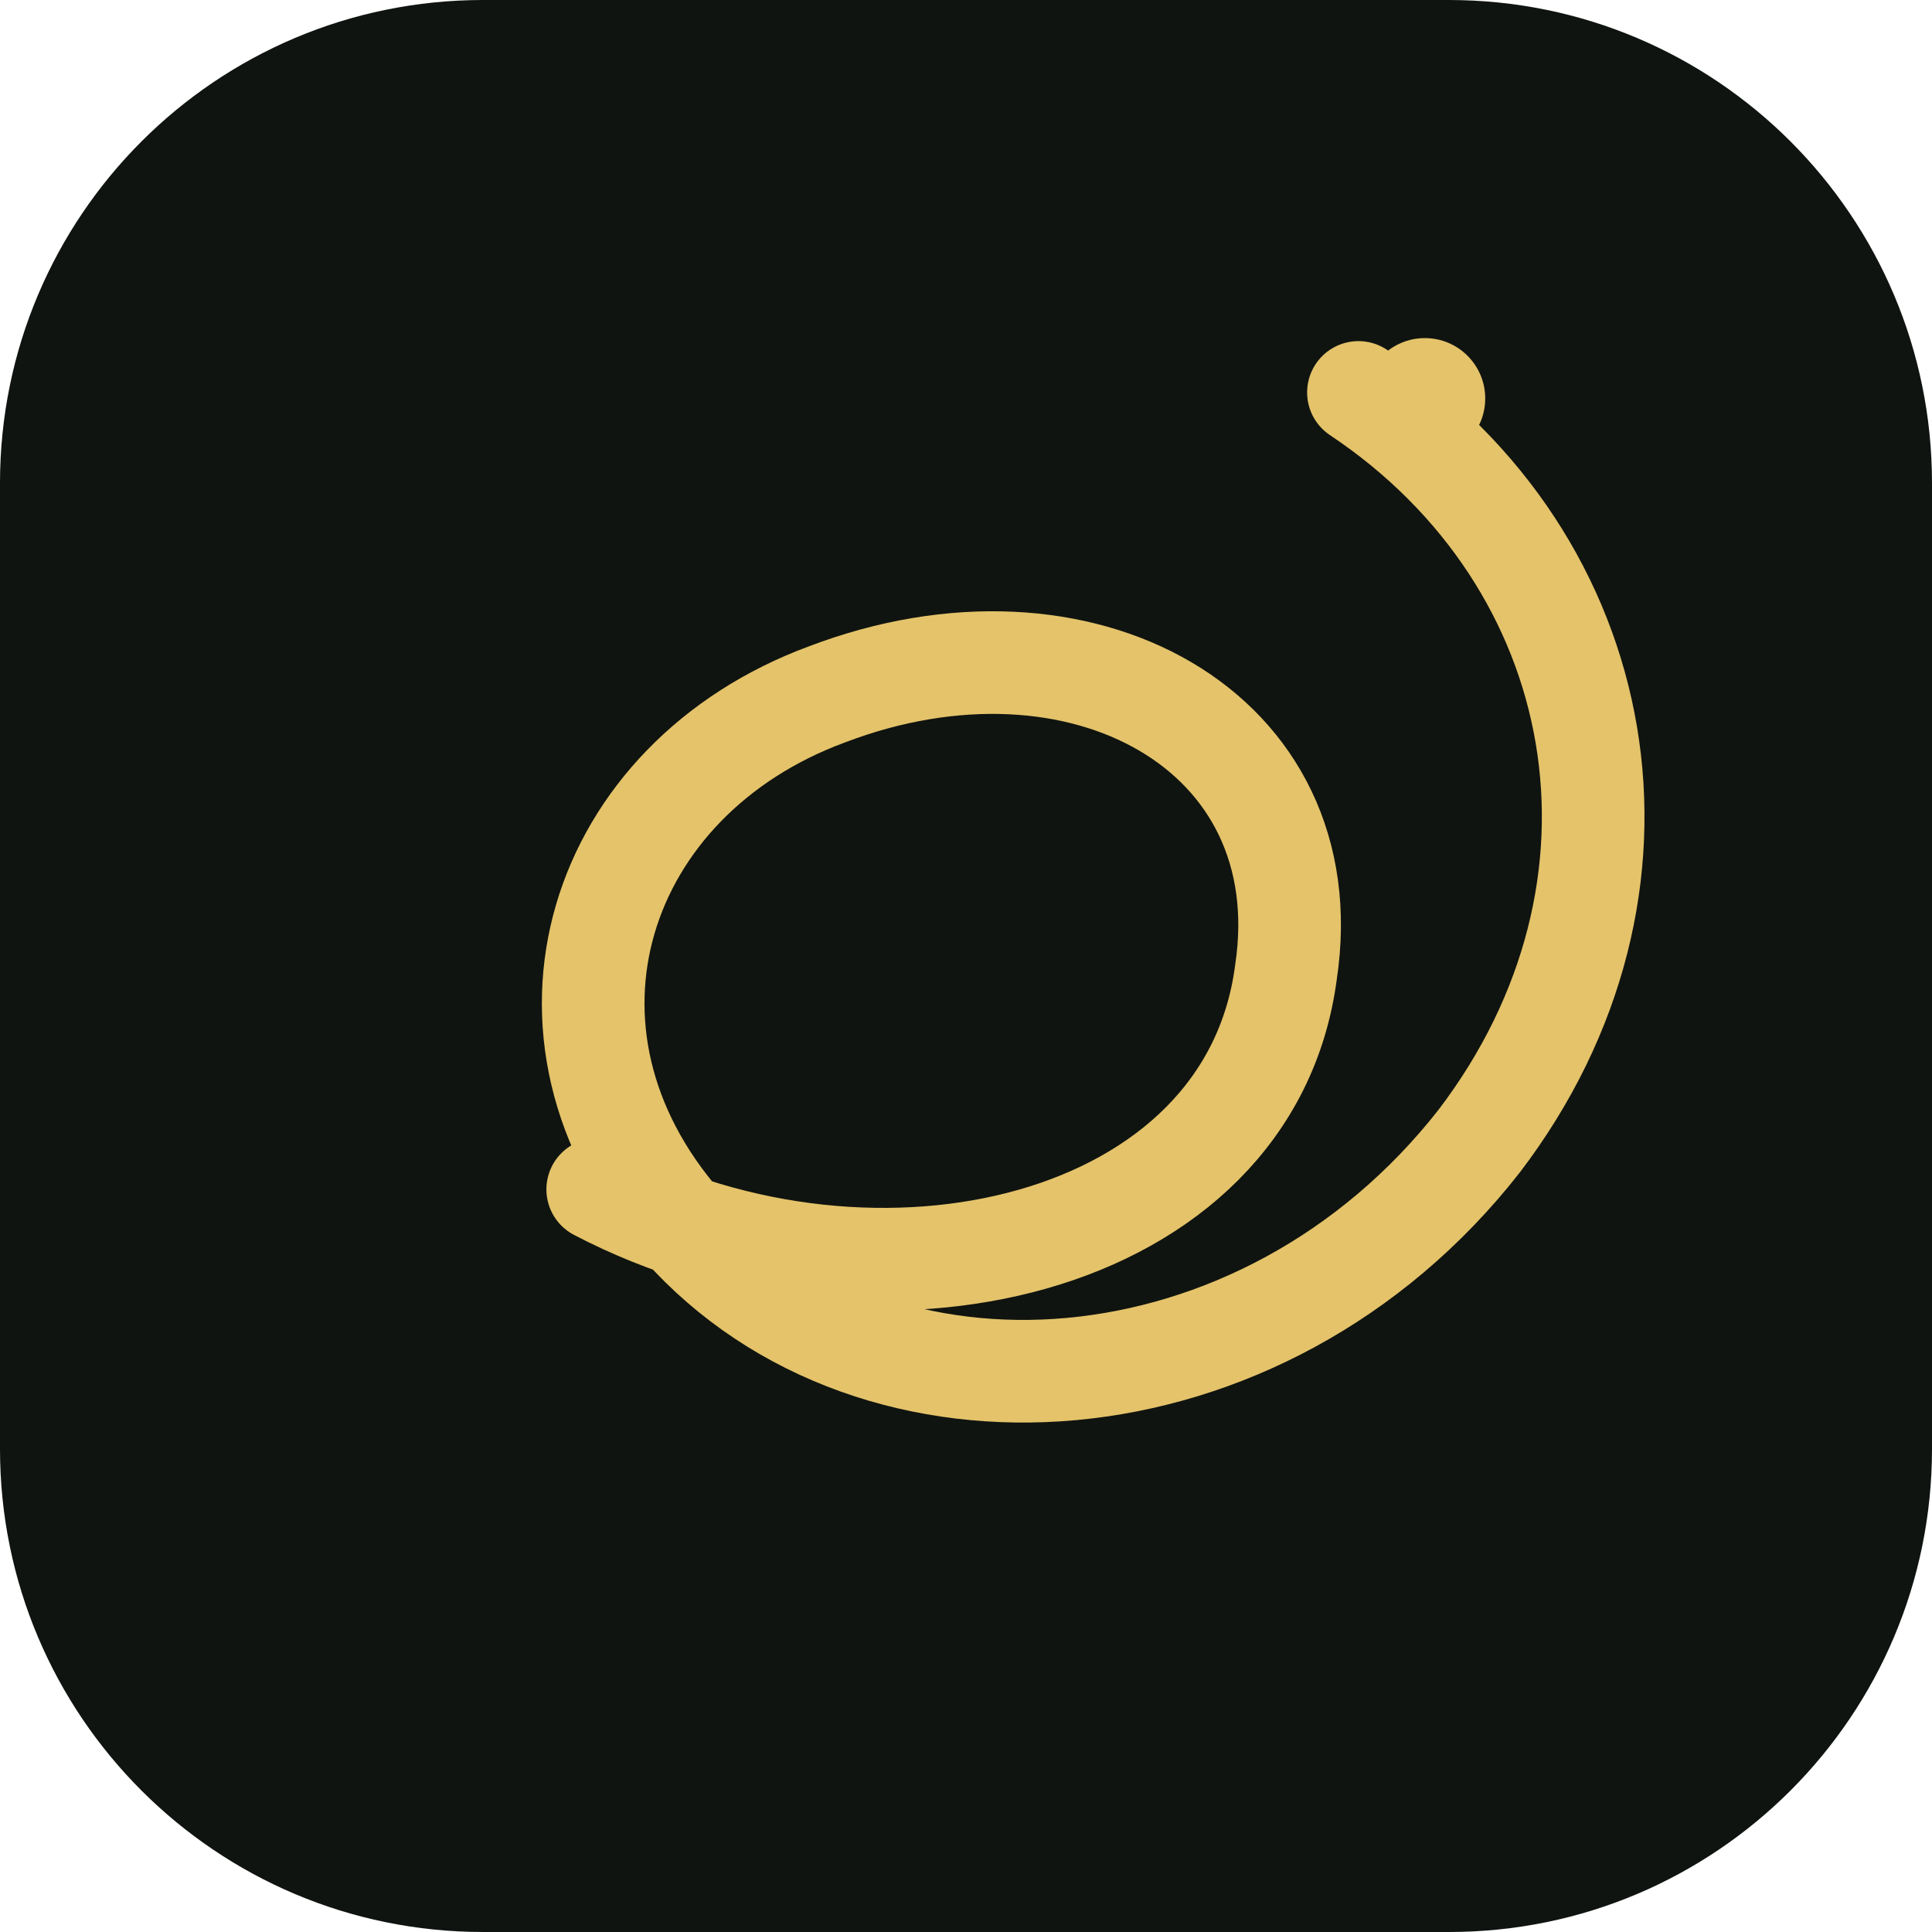
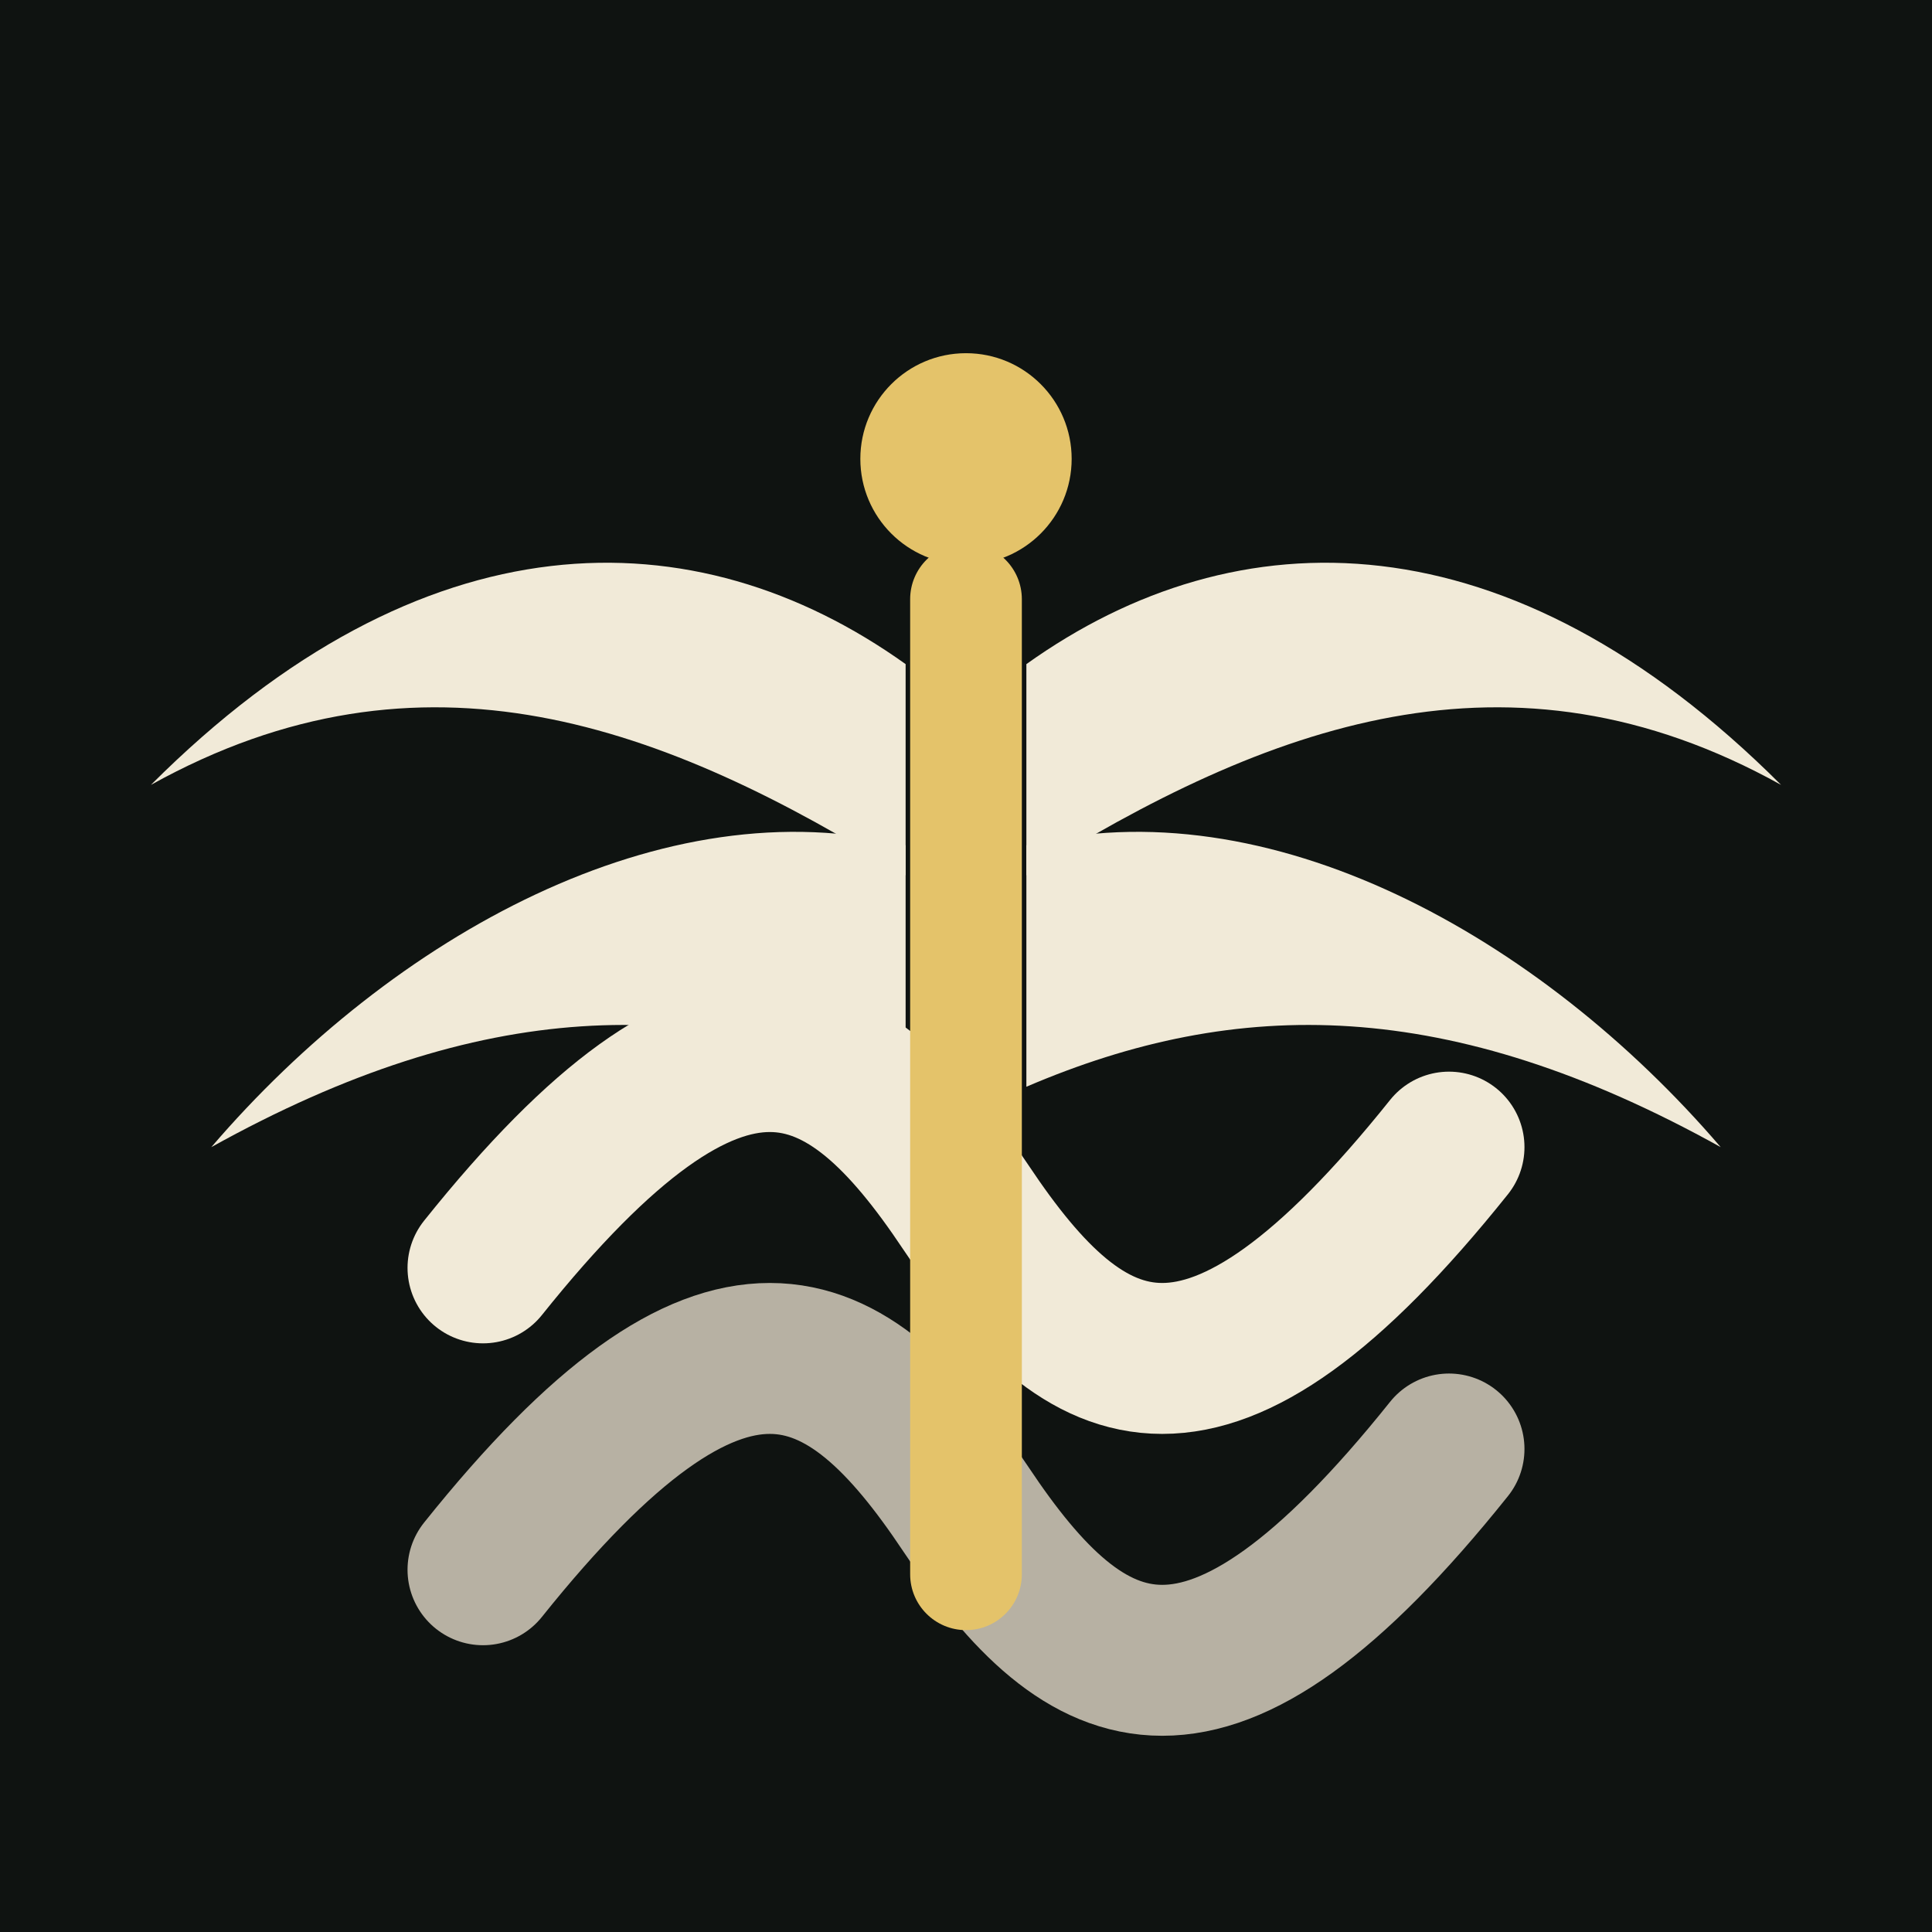
- <svg xmlns="http://www.w3.org/2000/svg" viewBox="0 0 32 32">
-   <rect width="32" height="32" rx="8" fill="#101410" />
-   <path d="M22.5 6.5c4.2 2.8 5.2 8.2 2 12.4-3.6 4.6-10 5-13.2 1.4-2.8-3.2-1.4-7.4 2.4-8.8 4.2-1.6 8.2.6 7.6 4.6-.6 4.6-6.8 6-11.4 3.6" fill="none" stroke="#e4c36a" stroke-width="1.7" stroke-linecap="round" />
-   <circle cx="23.6" cy="6.6" r="1" fill="#e4c36a" />
+ <svg xmlns="http://www.w3.org/2000/svg" width="32" height="32" viewBox="0 0 64 64">
+   <rect width="64" height="64" fill="#0f1311" />
+   <path fill="#f1ead8" d="M30 22C23 17 14 17 5 26 14 21 22 24 30 29Z" />
+   <path fill="#f1ead8" d="M30 28C22 26 13 31 7 38 16 33 23 33 30 36Z" />
+   <path fill="#f1ead8" d="M34 22C41 17 50 17 59 26 50 21 42 24 34 29Z" />
+   <path fill="#f1ead8" d="M34 28C42 26 51 31 57 38 48 33 41 33 34 36Z" />
+   <path d="M16 42C24 32 28 34 32 40 36 46 40 48 48 38" fill="none" stroke="#f1ead8" stroke-width="5" stroke-linecap="round" />
+   <path d="M16 52C24 42 28 44 32 50 36 56 40 58 48 48" fill="none" stroke="#b7b1a3" stroke-width="5" stroke-linecap="round" />
+   <circle cx="16" cy="42" r="2.2" fill="#f1ead8" />
+   <circle cx="48" cy="48" r="2.2" fill="#b7b1a3" />
+   <rect x="30.15" y="18" width="3.7" height="36" rx="1.85" fill="#e4c36a" />
+   <circle cx="32" cy="15.2" r="3.5" fill="#e4c36a" />
</svg>
